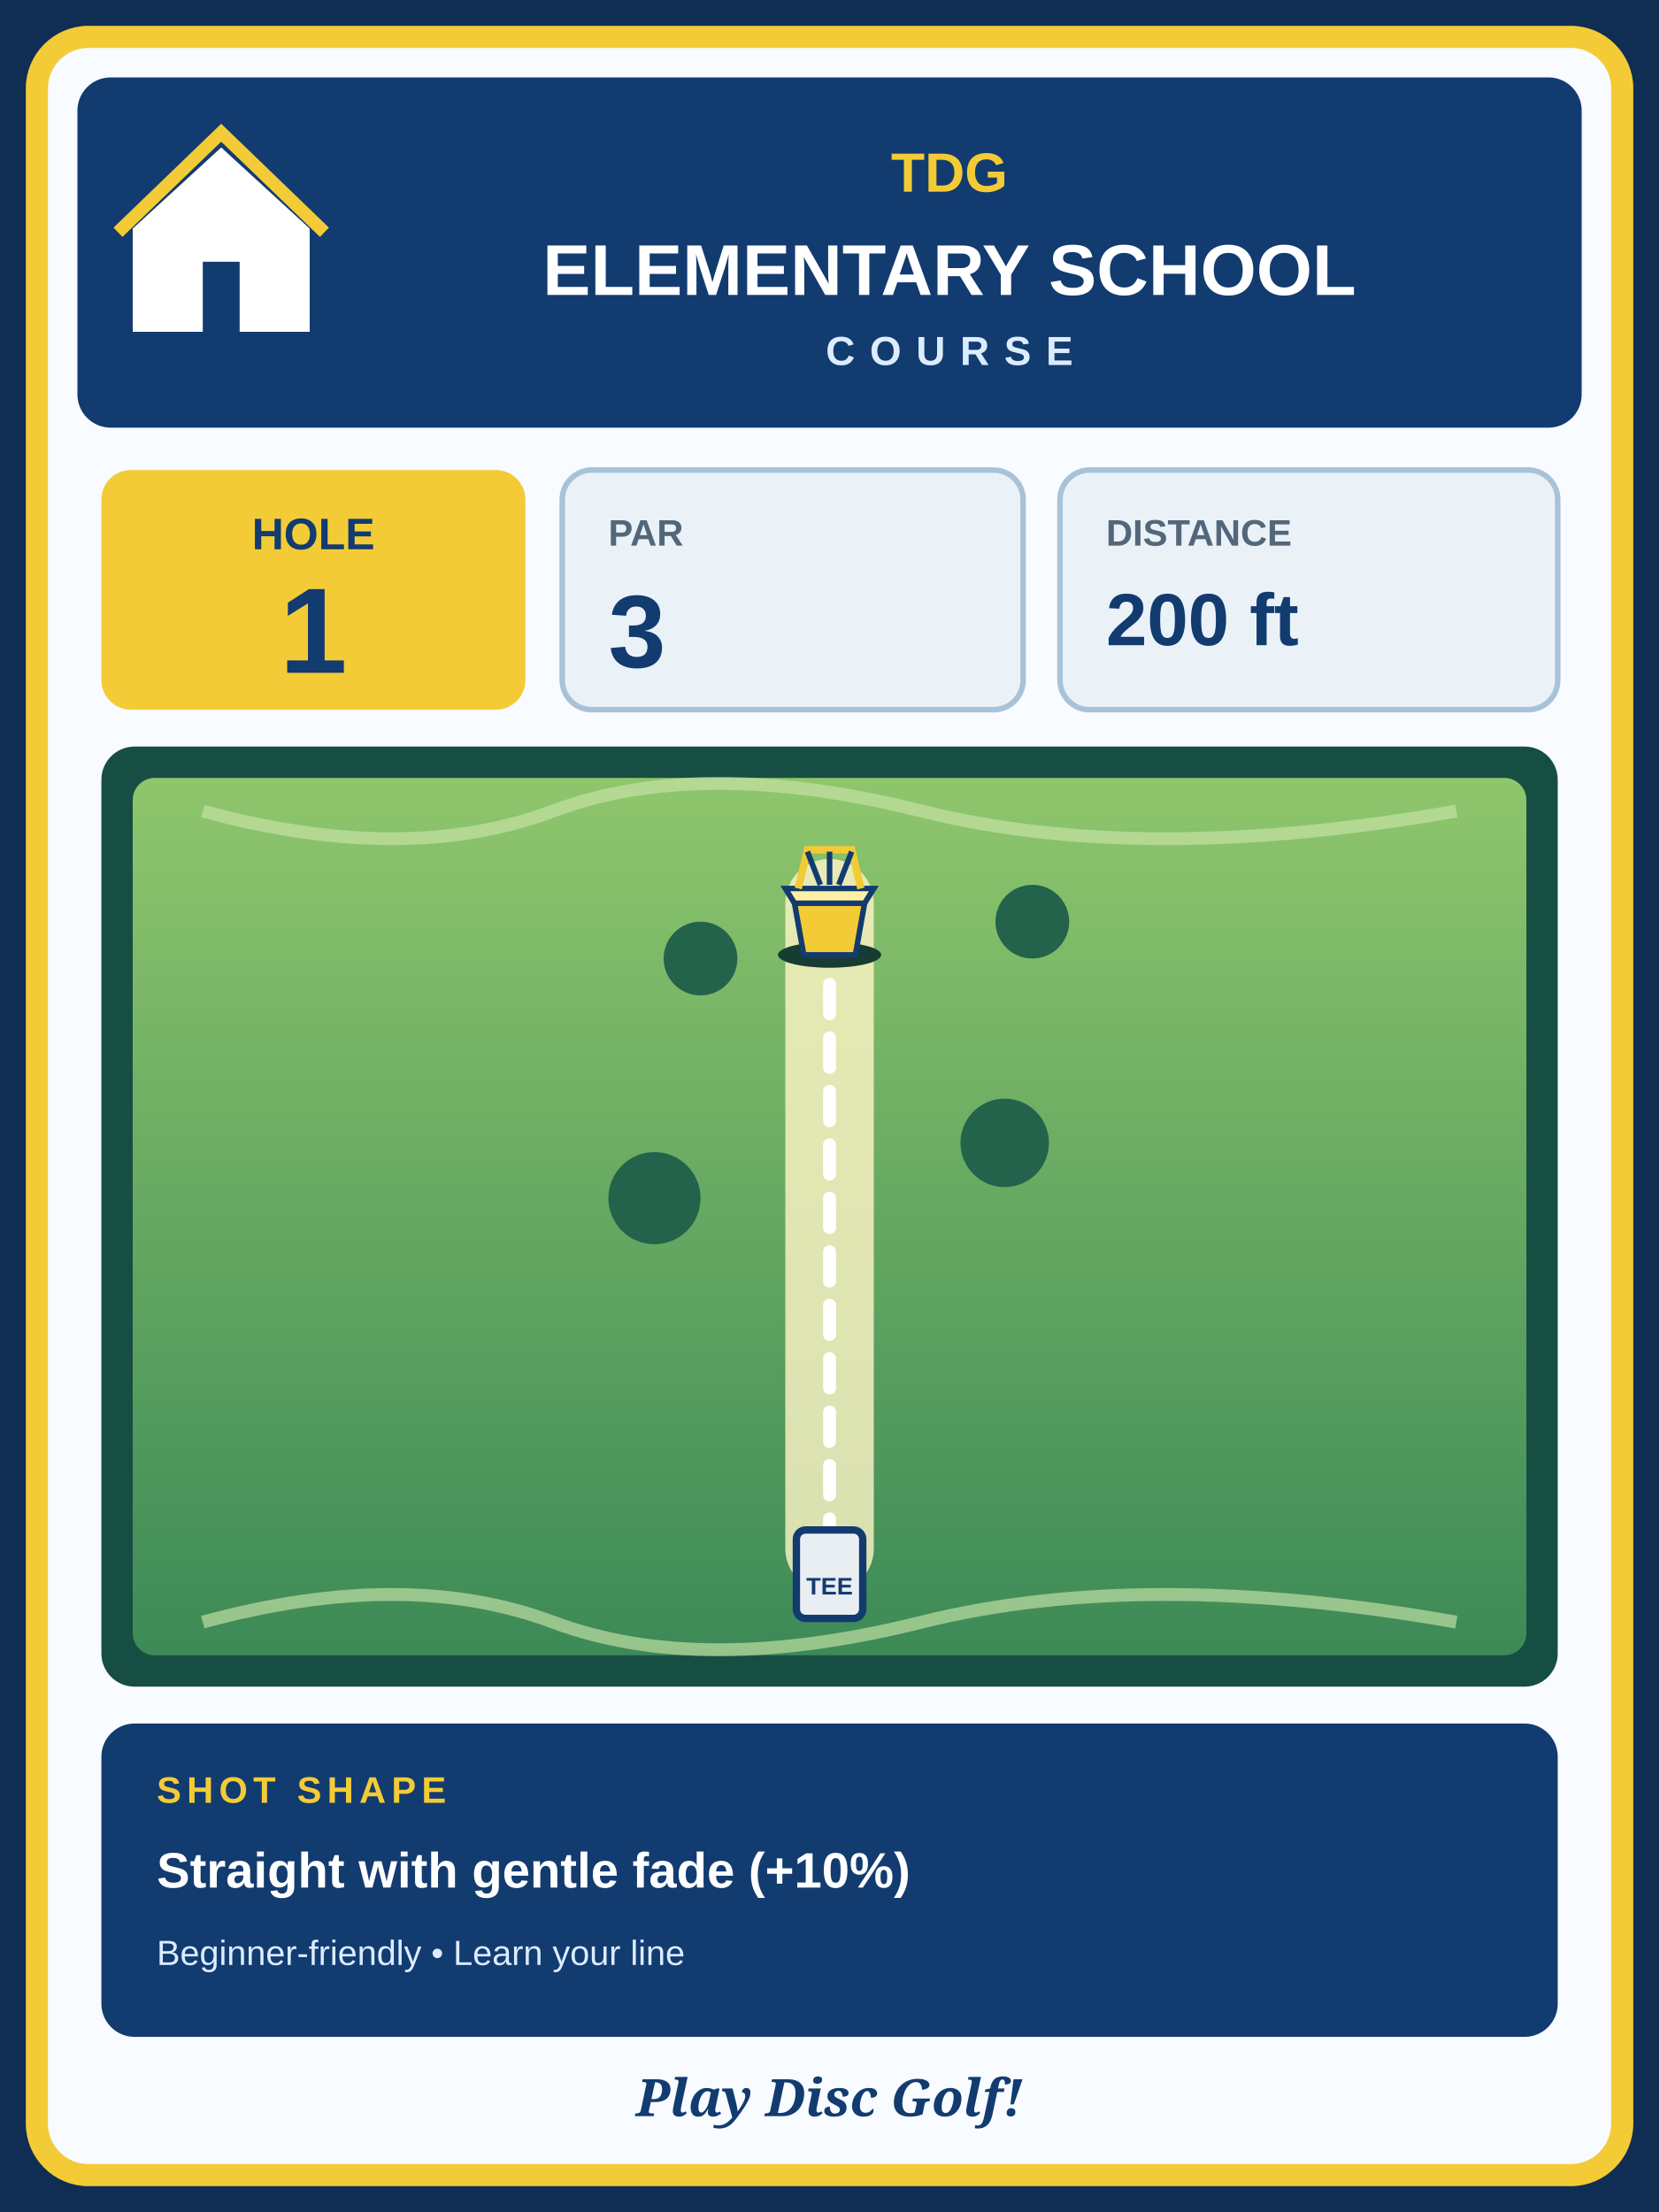
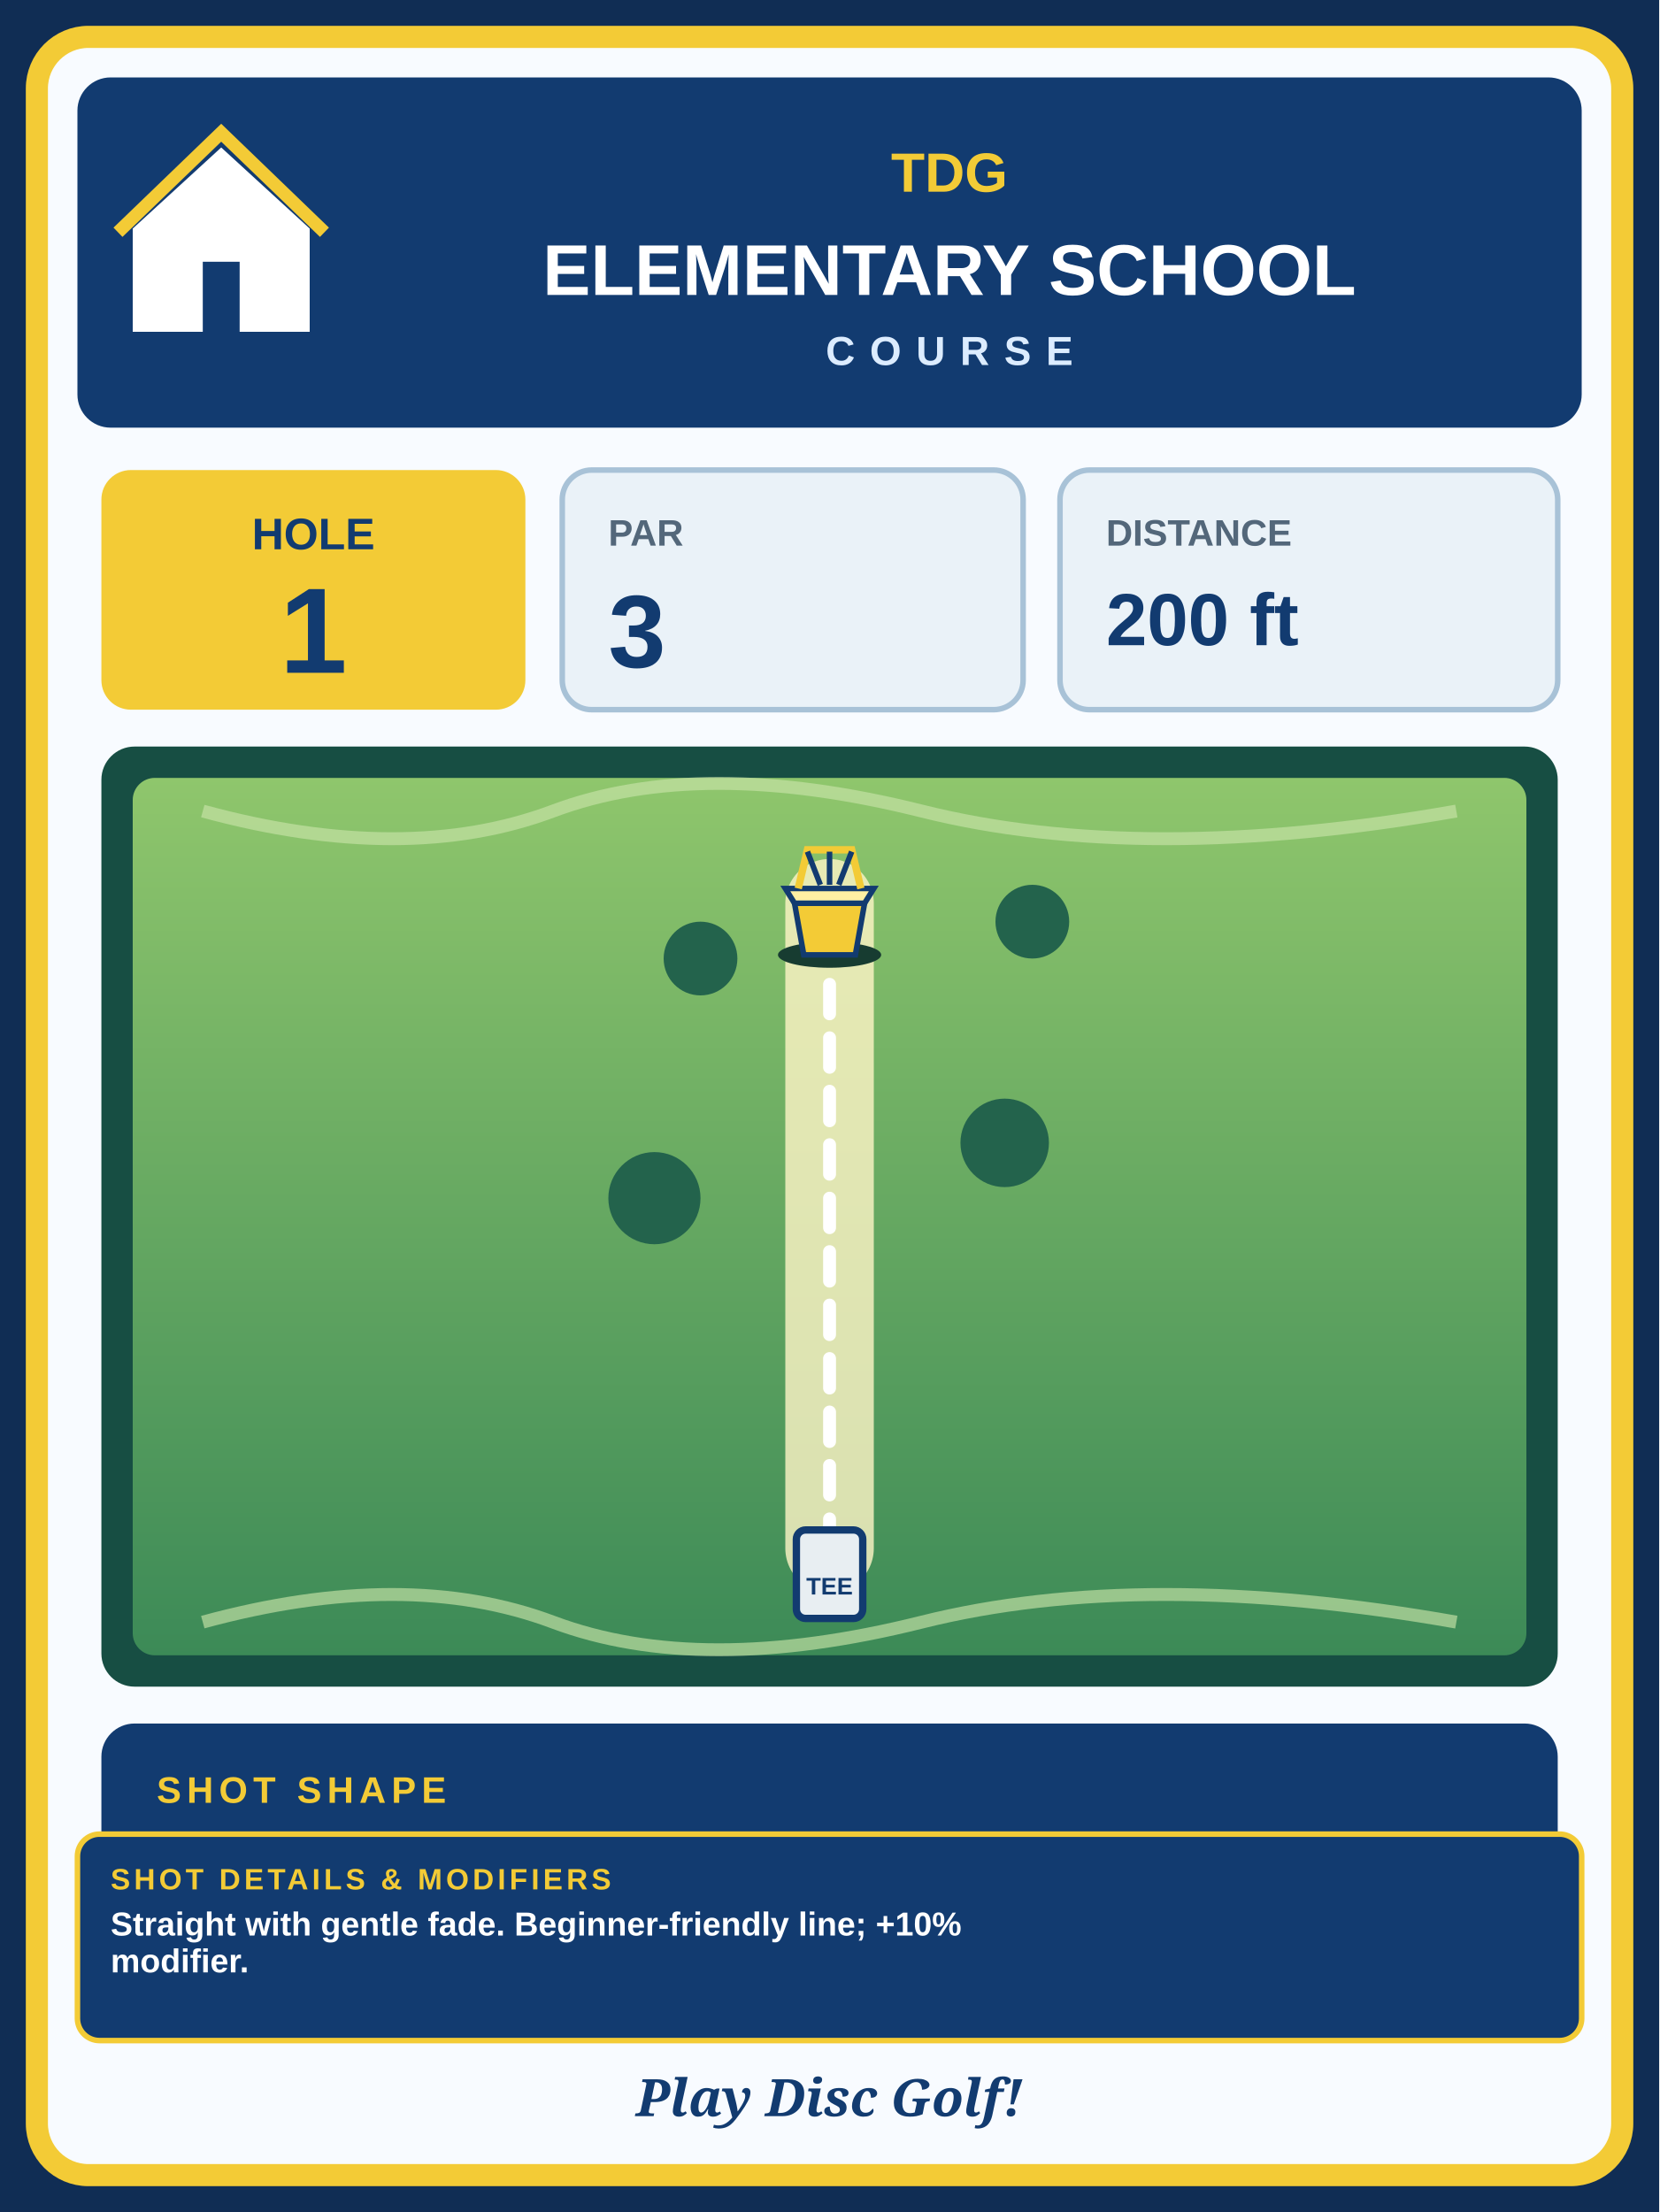
<svg xmlns="http://www.w3.org/2000/svg" viewBox="0 0 900 1200">
  <defs>
    <linearGradient id="sky" x2="0" y2="1">
      <stop stop-color="#eef7ff" />
      <stop offset="1" stop-color="#d5e9f5" />
    </linearGradient>
    <linearGradient id="field" x2="0" y2="1">
      <stop stop-color="#8fc66c" />
      <stop offset="1" stop-color="#3c8a57" />
    </linearGradient>
  </defs>
  <rect width="900" height="1200" fill="#102d54" />
  <rect x="20" y="20" width="860" height="1160" rx="28" fill="#f8fbff" stroke="#f3cb36" stroke-width="12" />
  <rect x="42" y="42" width="816" height="190" rx="18" fill="#123b70" />
  <g transform="translate(72 72)" fill="#fff">
    <path d="M0 52 L48 8 L96 52 V108 H0Z" />
    <rect x="38" y="70" width="20" height="38" fill="#123b70" />
    <path d="M-8 54 L48 0 L104 54" fill="none" stroke="#f3cb36" stroke-width="7" />
  </g>
  <text x="515" y="104" text-anchor="middle" font-family="Arial,sans-serif" font-size="30" font-weight="900" fill="#f3cb36">TDG</text>
  <text x="515" y="160" text-anchor="middle" font-family="Arial,sans-serif" font-size="39" font-weight="900" fill="#fff">ELEMENTARY SCHOOL</text>
  <text x="515" y="198" text-anchor="middle" font-family="Arial,sans-serif" font-size="22" font-weight="800" letter-spacing="8" fill="#dcecff">COURSE</text>
  <rect x="55" y="255" width="230" height="130" rx="16" fill="#f3cb36" />
  <text x="170" y="298" text-anchor="middle" font-family="Arial" font-size="24" font-weight="900" fill="#123b70">HOLE</text>
  <text x="170" y="365" text-anchor="middle" font-family="Arial" font-size="66" font-weight="900" fill="#123b70">1</text>
  <rect x="305" y="255" width="250" height="130" rx="16" fill="#eaf2f8" stroke="#a8c2d7" stroke-width="3" />
  <text x="330" y="296" font-family="Arial" font-size="20" font-weight="800" fill="#53677a">PAR</text>
  <text x="330" y="362" font-family="Arial" font-size="56" font-weight="900" fill="#123b70">3</text>
  <rect x="575" y="255" width="270" height="130" rx="16" fill="#eaf2f8" stroke="#a8c2d7" stroke-width="3" />
  <text x="600" y="296" font-family="Arial" font-size="20" font-weight="800" fill="#53677a">DISTANCE</text>
  <text x="600" y="350" font-family="Arial" font-size="40" font-weight="900" fill="#123b70">200 ft</text>
  <rect x="55" y="405" width="790" height="510" rx="18" fill="#174e43" />
  <rect x="72" y="422" width="756" height="476" rx="12" fill="url(#field)" />
  <path d="M110 440 Q220 470 300 440 T500 440 T790 440 M110 880 Q220 850 300 880 T500 880 T790 880" fill="none" stroke="#c7e3a8" stroke-width="7" opacity=".65" />
  <path d="M450 840 L450 490" transform="translate(0 0)" fill="none" stroke="#fff5c7" stroke-width="48" stroke-linecap="round" stroke-linejoin="round" opacity=".8" />
  <path d="M450 840 L450 490" fill="none" stroke="#fff" stroke-width="7" stroke-dasharray="16 13" stroke-linecap="round" stroke-linejoin="round" />
  <g fill="#23634c">
    <circle cx="355" cy="650" r="25" />
    <circle cx="545" cy="620" r="24" />
    <circle cx="380" cy="520" r="20" />
    <circle cx="560" cy="500" r="20" />
  </g>
  <rect x="432" y="830" width="36" height="48" rx="5" fill="#e8eef2" stroke="#123b70" stroke-width="4" />
  <text x="450" y="865" text-anchor="middle" font-family="Arial" font-size="13" font-weight="900" fill="#123b70">TEE</text>
  <g transform="translate(450 490)">
    <ellipse cx="0" cy="28" rx="28" ry="7" fill="#173c31" />
    <path d="M-19 0 H19 L14 28 H-14Z" fill="#f3cb36" stroke="#123b70" stroke-width="3" />
    <path d="M-24 -8 H24 L19 0 H-19Z" fill="#fff0a3" stroke="#123b70" stroke-width="3" />
    <path d="M-17 -8 L-12 -29 H12 L17 -8" fill="none" stroke="#f3cb36" stroke-width="4" />
    <path d="M-12 -28 L-5 -10 M0 -28 V-10 M12 -28 L5 -10" stroke="#123b70" stroke-width="3" />
  </g>
  <rect x="55" y="935" width="790" height="170" rx="18" fill="#123b70" />
  <text x="85" y="978" font-family="Arial" font-size="20" font-weight="900" letter-spacing="3" fill="#f3cb36">SHOT SHAPE</text>
  <text x="85" y="1024" font-family="Arial" font-size="27" font-weight="900" fill="#fff">Straight with gentle fade (+10%)</text>
  <text x="85" y="1066" font-family="Arial" font-size="19" fill="#dcecff">Beginner-friendly • Learn your line</text>
  <text x="450" y="1148" text-anchor="middle" font-family="Georgia,serif" font-size="28" font-weight="bold" font-style="italic" fill="#123b70">Play Disc Golf!</text>
+   <g id="complete-hole-details">
+     <rect x="42" y="995" width="816" height="112" rx="12" fill="#123b70" stroke="#f3cb36" stroke-width="3" />
+     <text x="60" y="1025" font-family="Arial,sans-serif" font-size="16" font-weight="900" letter-spacing="2" fill="#f3cb36">SHOT DETAILS &amp; MODIFIERS</text>
+     <text x="60" y="1050" font-family="Arial,sans-serif" font-size="18" font-weight="900" fill="#fff">Straight with gentle fade. Beginner-friendly line; +10%</text>
+     <text x="60" y="1070" font-family="Arial,sans-serif" font-size="18" font-weight="700" fill="#fff">modifier.</text>
+   </g>
</svg>
